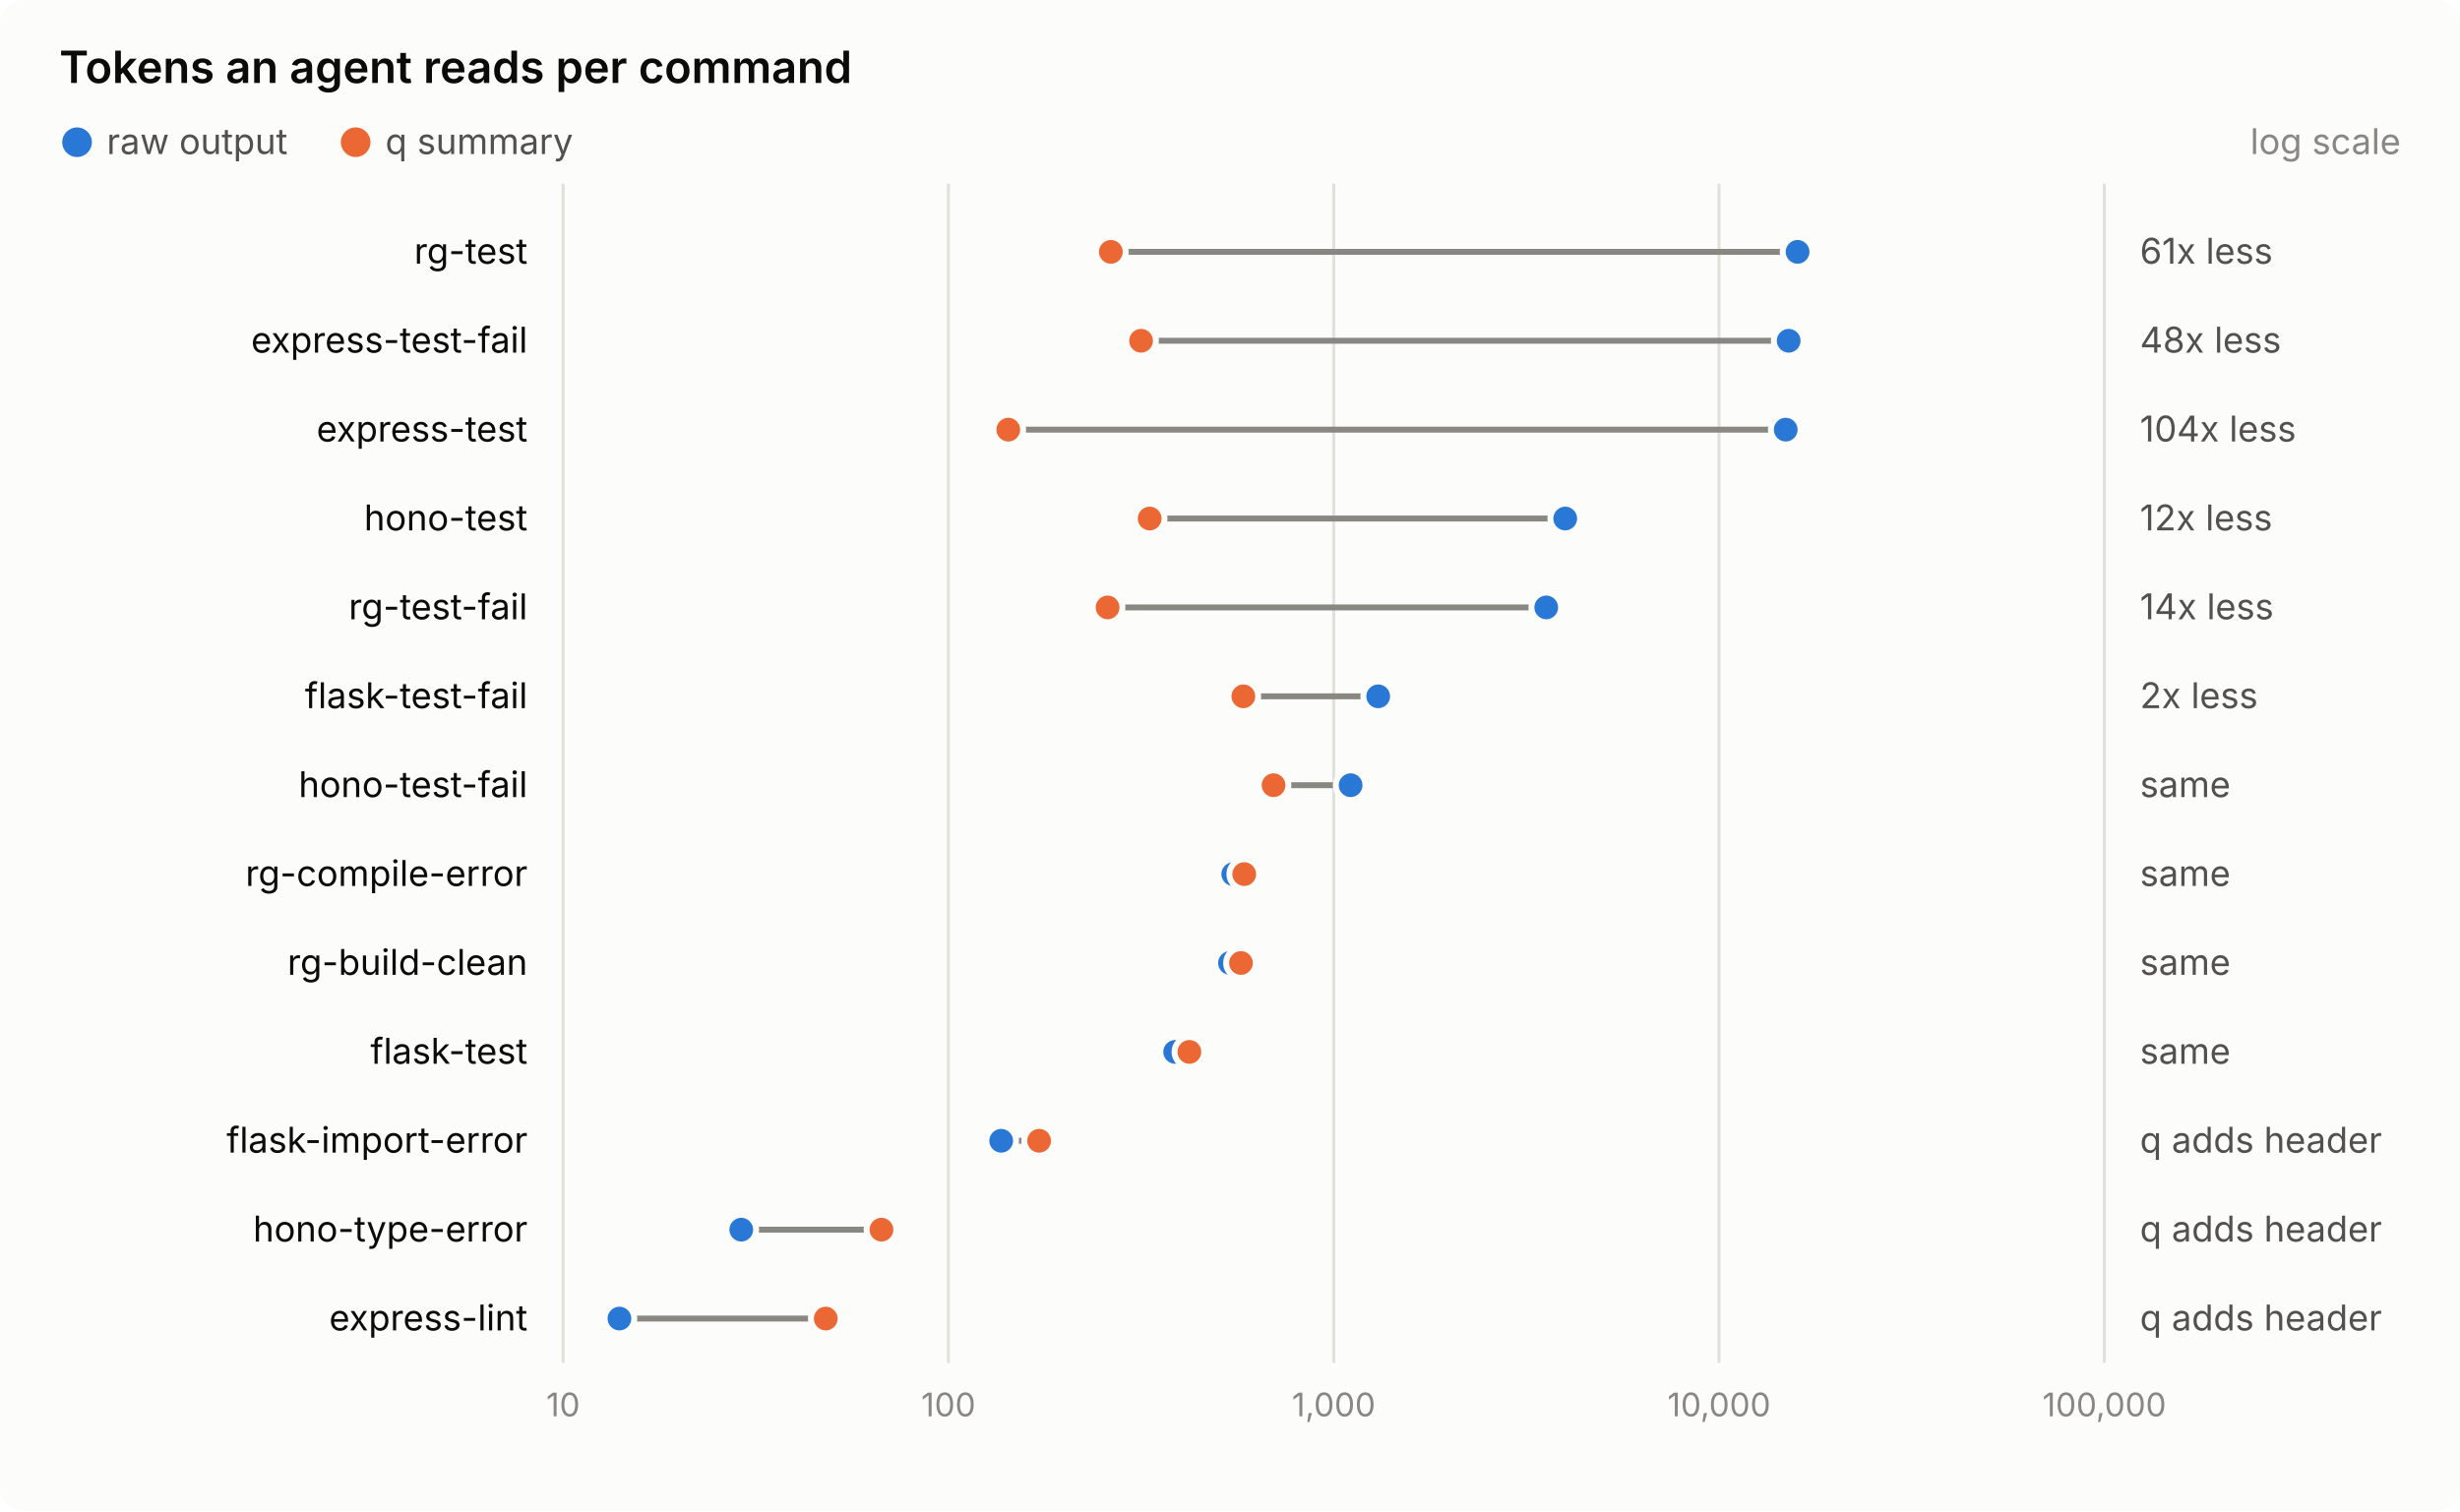
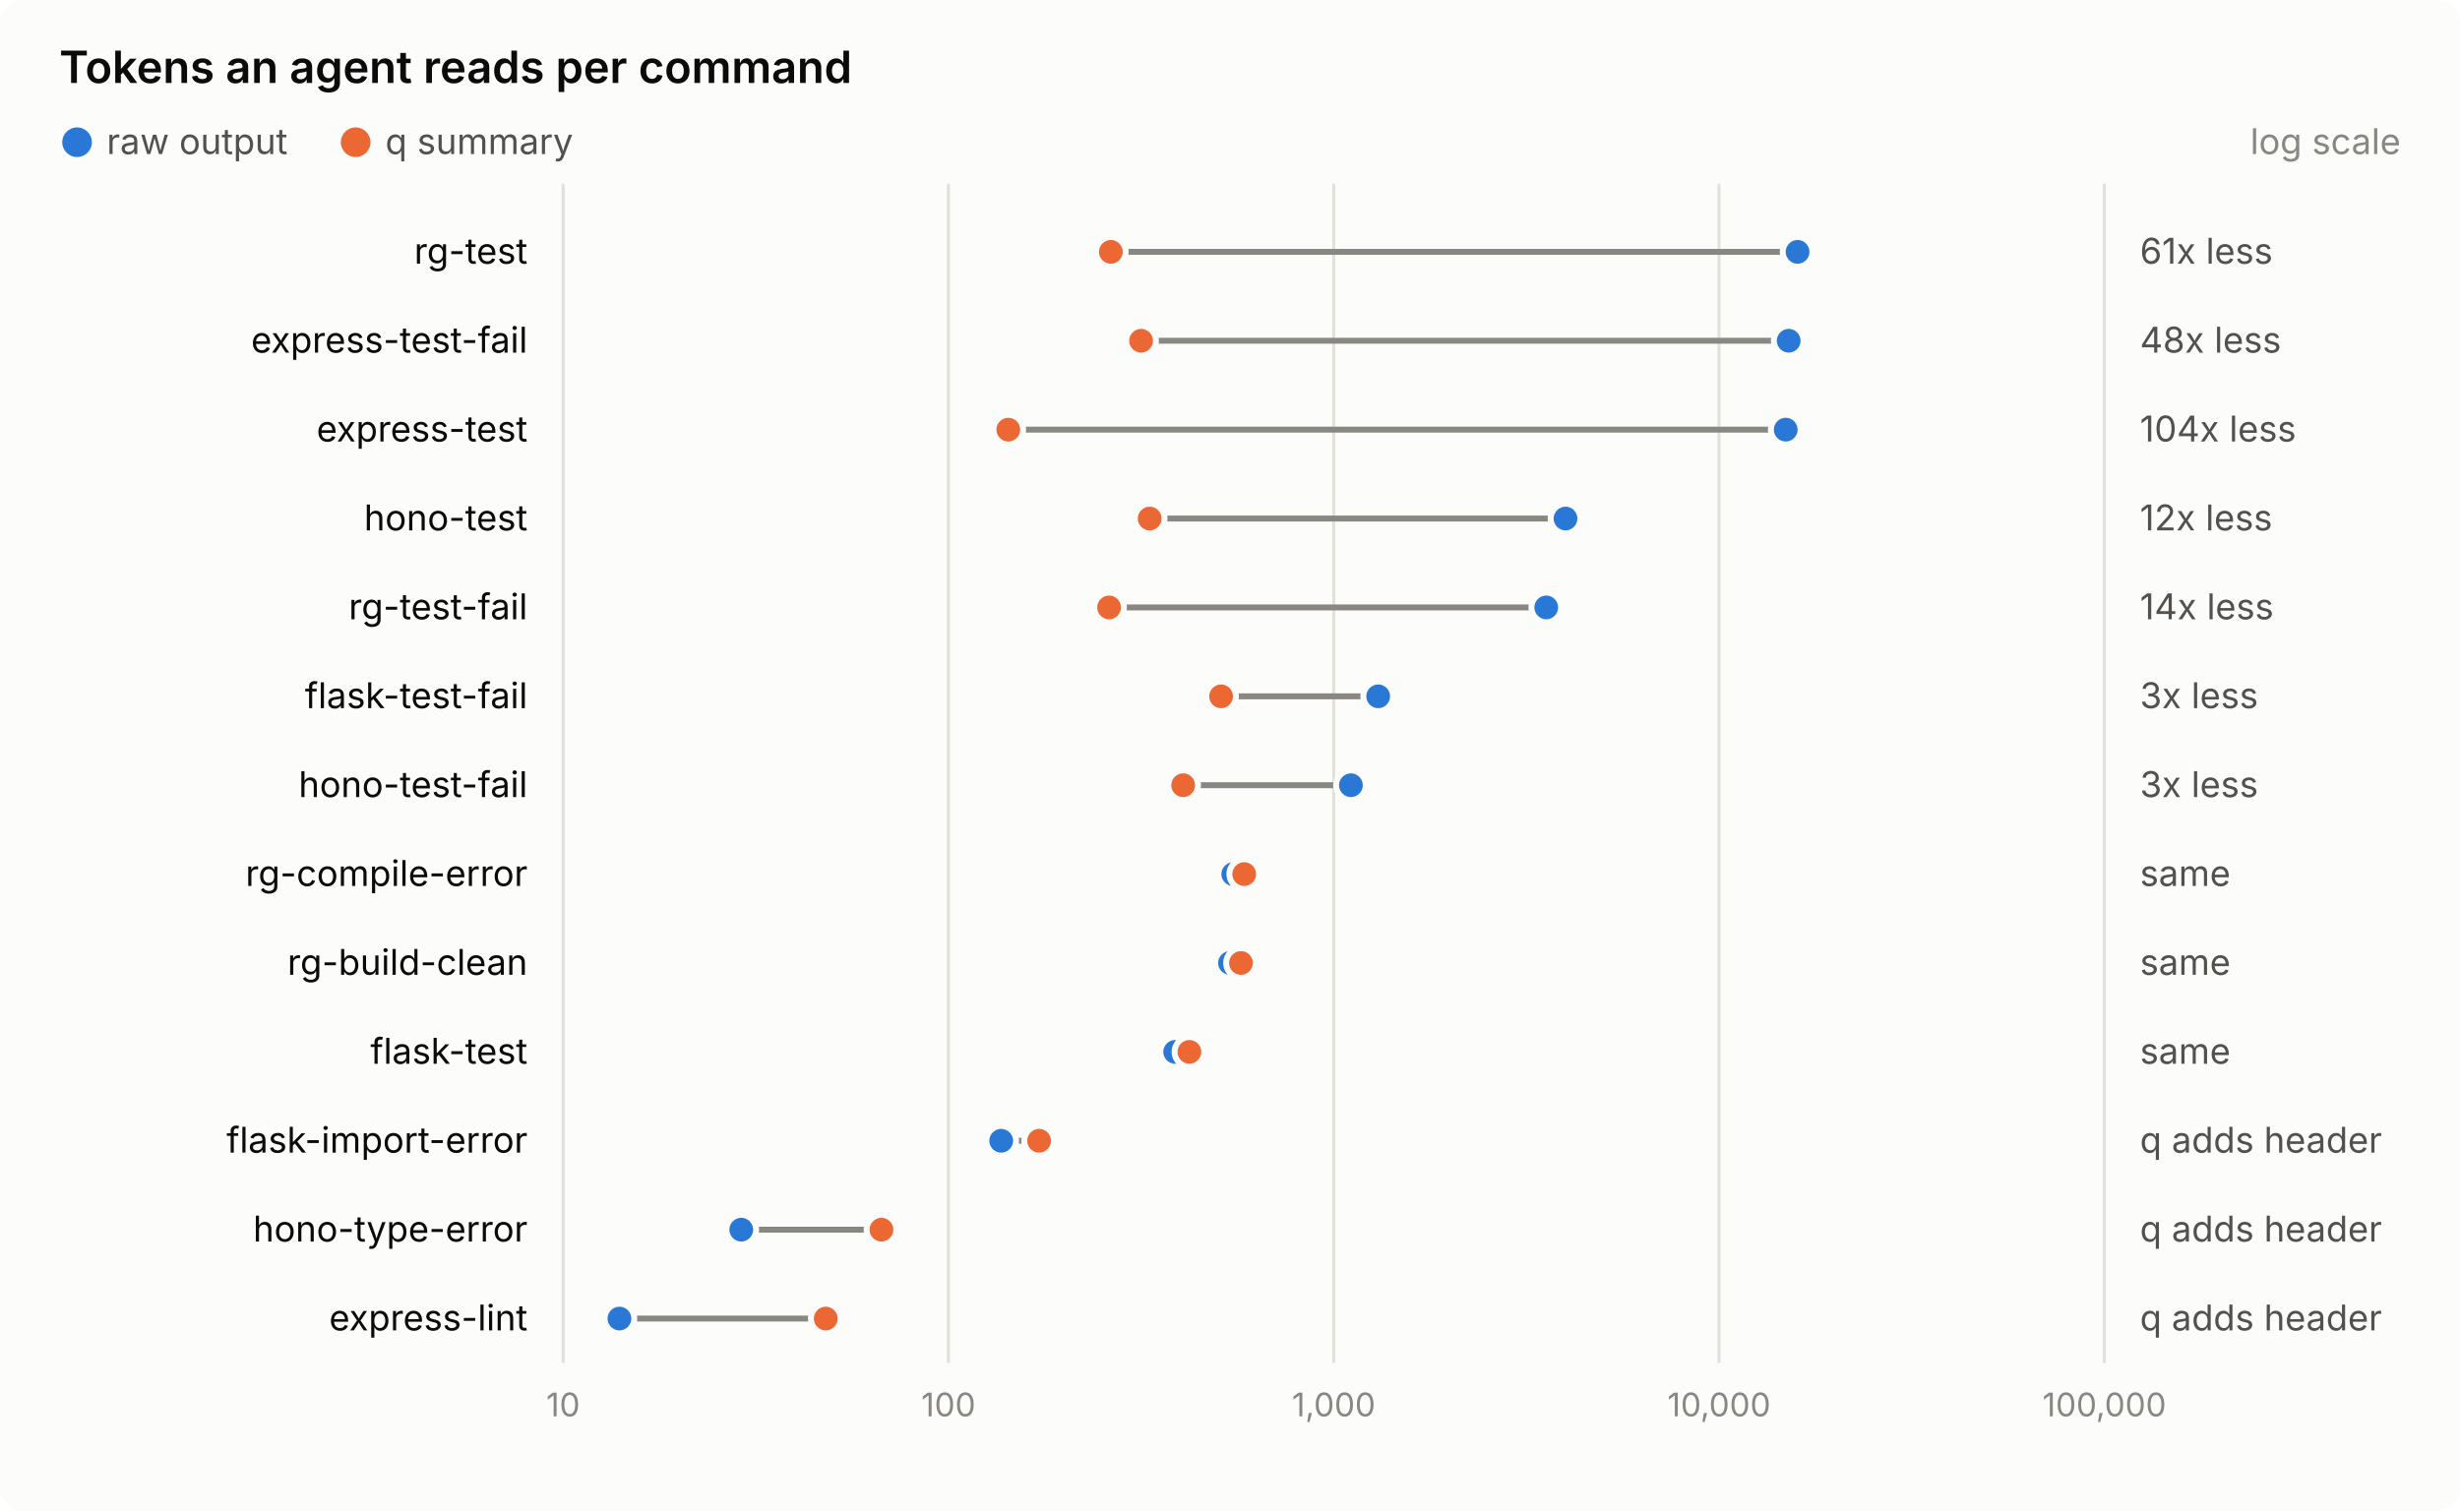
<svg xmlns="http://www.w3.org/2000/svg" width="830" height="510" viewBox="0 0 830 510" font-family="ui-sans-serif, system-ui, -apple-system, Segoe UI, sans-serif" role="img" aria-label="Tokens an agent reads per command: raw output versus q summary">
  <rect width="100%" height="100%" rx="8" fill="#fcfcfb" />
  <text x="20" y="28" font-size="15" font-weight="600" fill="#0b0b0b">Tokens an agent reads per command</text>
  <circle cx="26" cy="48" r="5" fill="#2a78d6" />
  <text x="36" y="52" font-size="12" fill="#52514e">raw output</text>
  <circle cx="120" cy="48" r="5" fill="#eb6834" />
  <text x="130" y="52" font-size="12" fill="#52514e">q summary</text>
  <text x="810" y="52" font-size="12" text-anchor="end" fill="#898781">log scale</text>
  <line x1="190.0" y1="62" x2="190.0" y2="460" stroke="#e1e0d9" />
  <text x="190.0" y="478" font-size="11" text-anchor="middle" fill="#898781">10</text>
  <line x1="320.0" y1="62" x2="320.0" y2="460" stroke="#e1e0d9" />
  <text x="320.0" y="478" font-size="11" text-anchor="middle" fill="#898781">100</text>
  <line x1="450.0" y1="62" x2="450.0" y2="460" stroke="#e1e0d9" />
  <text x="450.0" y="478" font-size="11" text-anchor="middle" fill="#898781">1,000</text>
  <line x1="580.0" y1="62" x2="580.0" y2="460" stroke="#e1e0d9" />
  <text x="580.0" y="478" font-size="11" text-anchor="middle" fill="#898781">10,000</text>
  <line x1="710.0" y1="62" x2="710.0" y2="460" stroke="#e1e0d9" />
  <text x="710.0" y="478" font-size="11" text-anchor="middle" fill="#898781">100,000</text>
  <text x="178" y="89.0" font-size="12" text-anchor="end" fill="#0b0b0b">rg-test</text>
  <line x1="374.8" y1="85.0" x2="606.5" y2="85.0" stroke="#898781" stroke-width="2" />
  <circle cx="606.5" cy="85.0" r="5" fill="#2a78d6" stroke="#fcfcfb" stroke-width="2" />
  <circle cx="374.8" cy="85.0" r="5" fill="#eb6834" stroke="#fcfcfb" stroke-width="2" />
  <text x="722" y="89.0" font-size="12" fill="#52514e">61x less</text>
  <text x="178" y="119.0" font-size="12" text-anchor="end" fill="#0b0b0b">express-test-fail</text>
  <line x1="385.0" y1="115.0" x2="603.5" y2="115.0" stroke="#898781" stroke-width="2" />
  <circle cx="603.5" cy="115.0" r="5" fill="#2a78d6" stroke="#fcfcfb" stroke-width="2" />
  <circle cx="385.0" cy="115.0" r="5" fill="#eb6834" stroke="#fcfcfb" stroke-width="2" />
  <text x="722" y="119.0" font-size="12" fill="#52514e">48x less</text>
  <text x="178" y="149.0" font-size="12" text-anchor="end" fill="#0b0b0b">express-test</text>
  <line x1="340.2" y1="145.0" x2="602.5" y2="145.0" stroke="#898781" stroke-width="2" />
  <circle cx="602.5" cy="145.0" r="5" fill="#2a78d6" stroke="#fcfcfb" stroke-width="2" />
  <circle cx="340.2" cy="145.0" r="5" fill="#eb6834" stroke="#fcfcfb" stroke-width="2" />
  <text x="722" y="149.0" font-size="12" fill="#52514e">104x less</text>
  <text x="178" y="179.0" font-size="12" text-anchor="end" fill="#0b0b0b">hono-test</text>
-   <line x1="387.9" y1="175.0" x2="528.1" y2="175.0" stroke="#898781" stroke-width="2" />
-   <circle cx="528.1" cy="175.0" r="5" fill="#2a78d6" stroke="#fcfcfb" stroke-width="2" />
+   <line x1="387.9" y1="175.0" x2="528.2" y2="175.0" stroke="#898781" stroke-width="2" />
+   <circle cx="528.2" cy="175.0" r="5" fill="#2a78d6" stroke="#fcfcfb" stroke-width="2" />
  <circle cx="387.9" cy="175.0" r="5" fill="#eb6834" stroke="#fcfcfb" stroke-width="2" />
  <text x="722" y="179.0" font-size="12" fill="#52514e">12x less</text>
  <text x="178" y="209.0" font-size="12" text-anchor="end" fill="#0b0b0b">rg-test-fail</text>
-   <line x1="373.7" y1="205.0" x2="521.7" y2="205.0" stroke="#898781" stroke-width="2" />
+   <line x1="374.2" y1="205.0" x2="521.7" y2="205.0" stroke="#898781" stroke-width="2" />
  <circle cx="521.7" cy="205.0" r="5" fill="#2a78d6" stroke="#fcfcfb" stroke-width="2" />
-   <circle cx="373.7" cy="205.0" r="5" fill="#eb6834" stroke="#fcfcfb" stroke-width="2" />
+   <circle cx="374.2" cy="205.0" r="5" fill="#eb6834" stroke="#fcfcfb" stroke-width="2" />
  <text x="722" y="209.0" font-size="12" fill="#52514e">14x less</text>
  <text x="178" y="239.0" font-size="12" text-anchor="end" fill="#0b0b0b">flask-test-fail</text>
-   <line x1="419.5" y1="235.0" x2="465.0" y2="235.0" stroke="#898781" stroke-width="2" />
+   <line x1="412.0" y1="235.0" x2="465.0" y2="235.0" stroke="#898781" stroke-width="2" />
  <circle cx="465.0" cy="235.0" r="5" fill="#2a78d6" stroke="#fcfcfb" stroke-width="2" />
-   <circle cx="419.5" cy="235.0" r="5" fill="#eb6834" stroke="#fcfcfb" stroke-width="2" />
-   <text x="722" y="239.0" font-size="12" fill="#52514e">2x less</text>
+   <circle cx="412.0" cy="235.0" r="5" fill="#eb6834" stroke="#fcfcfb" stroke-width="2" />
+   <text x="722" y="239.0" font-size="12" fill="#52514e">3x less</text>
  <text x="178" y="269.0" font-size="12" text-anchor="end" fill="#0b0b0b">hono-test-fail</text>
-   <line x1="429.7" y1="265.0" x2="455.7" y2="265.0" stroke="#898781" stroke-width="2" />
-   <circle cx="455.7" cy="265.0" r="5" fill="#2a78d6" stroke="#fcfcfb" stroke-width="2" />
-   <circle cx="429.7" cy="265.0" r="5" fill="#eb6834" stroke="#fcfcfb" stroke-width="2" />
-   <text x="722" y="269.0" font-size="12" fill="#52514e">same</text>
+   <line x1="399.2" y1="265.0" x2="455.8" y2="265.0" stroke="#898781" stroke-width="2" />
+   <circle cx="455.8" cy="265.0" r="5" fill="#2a78d6" stroke="#fcfcfb" stroke-width="2" />
+   <circle cx="399.2" cy="265.0" r="5" fill="#eb6834" stroke="#fcfcfb" stroke-width="2" />
+   <text x="722" y="269.0" font-size="12" fill="#52514e">3x less</text>
  <text x="178" y="299.0" font-size="12" text-anchor="end" fill="#0b0b0b">rg-compile-error</text>
  <line x1="416.1" y1="295.0" x2="419.8" y2="295.0" stroke="#898781" stroke-width="2" />
  <circle cx="416.1" cy="295.0" r="5" fill="#2a78d6" stroke="#fcfcfb" stroke-width="2" />
  <circle cx="419.8" cy="295.0" r="5" fill="#eb6834" stroke="#fcfcfb" stroke-width="2" />
  <text x="722" y="299.0" font-size="12" fill="#52514e">same</text>
  <text x="178" y="329.0" font-size="12" text-anchor="end" fill="#0b0b0b">rg-build-clean</text>
  <line x1="415.0" y1="325.0" x2="418.7" y2="325.0" stroke="#898781" stroke-width="2" />
  <circle cx="415.0" cy="325.0" r="5" fill="#2a78d6" stroke="#fcfcfb" stroke-width="2" />
  <circle cx="418.7" cy="325.0" r="5" fill="#eb6834" stroke="#fcfcfb" stroke-width="2" />
  <text x="722" y="329.0" font-size="12" fill="#52514e">same</text>
  <text x="178" y="359.0" font-size="12" text-anchor="end" fill="#0b0b0b">flask-test</text>
  <line x1="396.5" y1="355.0" x2="401.3" y2="355.0" stroke="#898781" stroke-width="2" />
  <circle cx="396.5" cy="355.0" r="5" fill="#2a78d6" stroke="#fcfcfb" stroke-width="2" />
  <circle cx="401.3" cy="355.0" r="5" fill="#eb6834" stroke="#fcfcfb" stroke-width="2" />
  <text x="722" y="359.0" font-size="12" fill="#52514e">same</text>
  <text x="178" y="389.0" font-size="12" text-anchor="end" fill="#0b0b0b">flask-import-error</text>
  <line x1="337.8" y1="385.0" x2="350.6" y2="385.0" stroke="#898781" stroke-width="2" />
  <circle cx="337.8" cy="385.0" r="5" fill="#2a78d6" stroke="#fcfcfb" stroke-width="2" />
  <circle cx="350.6" cy="385.0" r="5" fill="#eb6834" stroke="#fcfcfb" stroke-width="2" />
  <text x="722" y="389.0" font-size="12" fill="#52514e">q adds header</text>
  <text x="178" y="419.0" font-size="12" text-anchor="end" fill="#0b0b0b">hono-type-error</text>
  <line x1="250.1" y1="415.0" x2="297.4" y2="415.0" stroke="#898781" stroke-width="2" />
  <circle cx="250.1" cy="415.0" r="5" fill="#2a78d6" stroke="#fcfcfb" stroke-width="2" />
  <circle cx="297.4" cy="415.0" r="5" fill="#eb6834" stroke="#fcfcfb" stroke-width="2" />
  <text x="722" y="419.0" font-size="12" fill="#52514e">q adds header</text>
  <text x="178" y="449.0" font-size="12" text-anchor="end" fill="#0b0b0b">express-lint</text>
  <line x1="209.0" y1="445.0" x2="278.6" y2="445.0" stroke="#898781" stroke-width="2" />
  <circle cx="209.0" cy="445.0" r="5" fill="#2a78d6" stroke="#fcfcfb" stroke-width="2" />
  <circle cx="278.6" cy="445.0" r="5" fill="#eb6834" stroke="#fcfcfb" stroke-width="2" />
  <text x="722" y="449.0" font-size="12" fill="#52514e">q adds header</text>
</svg>
